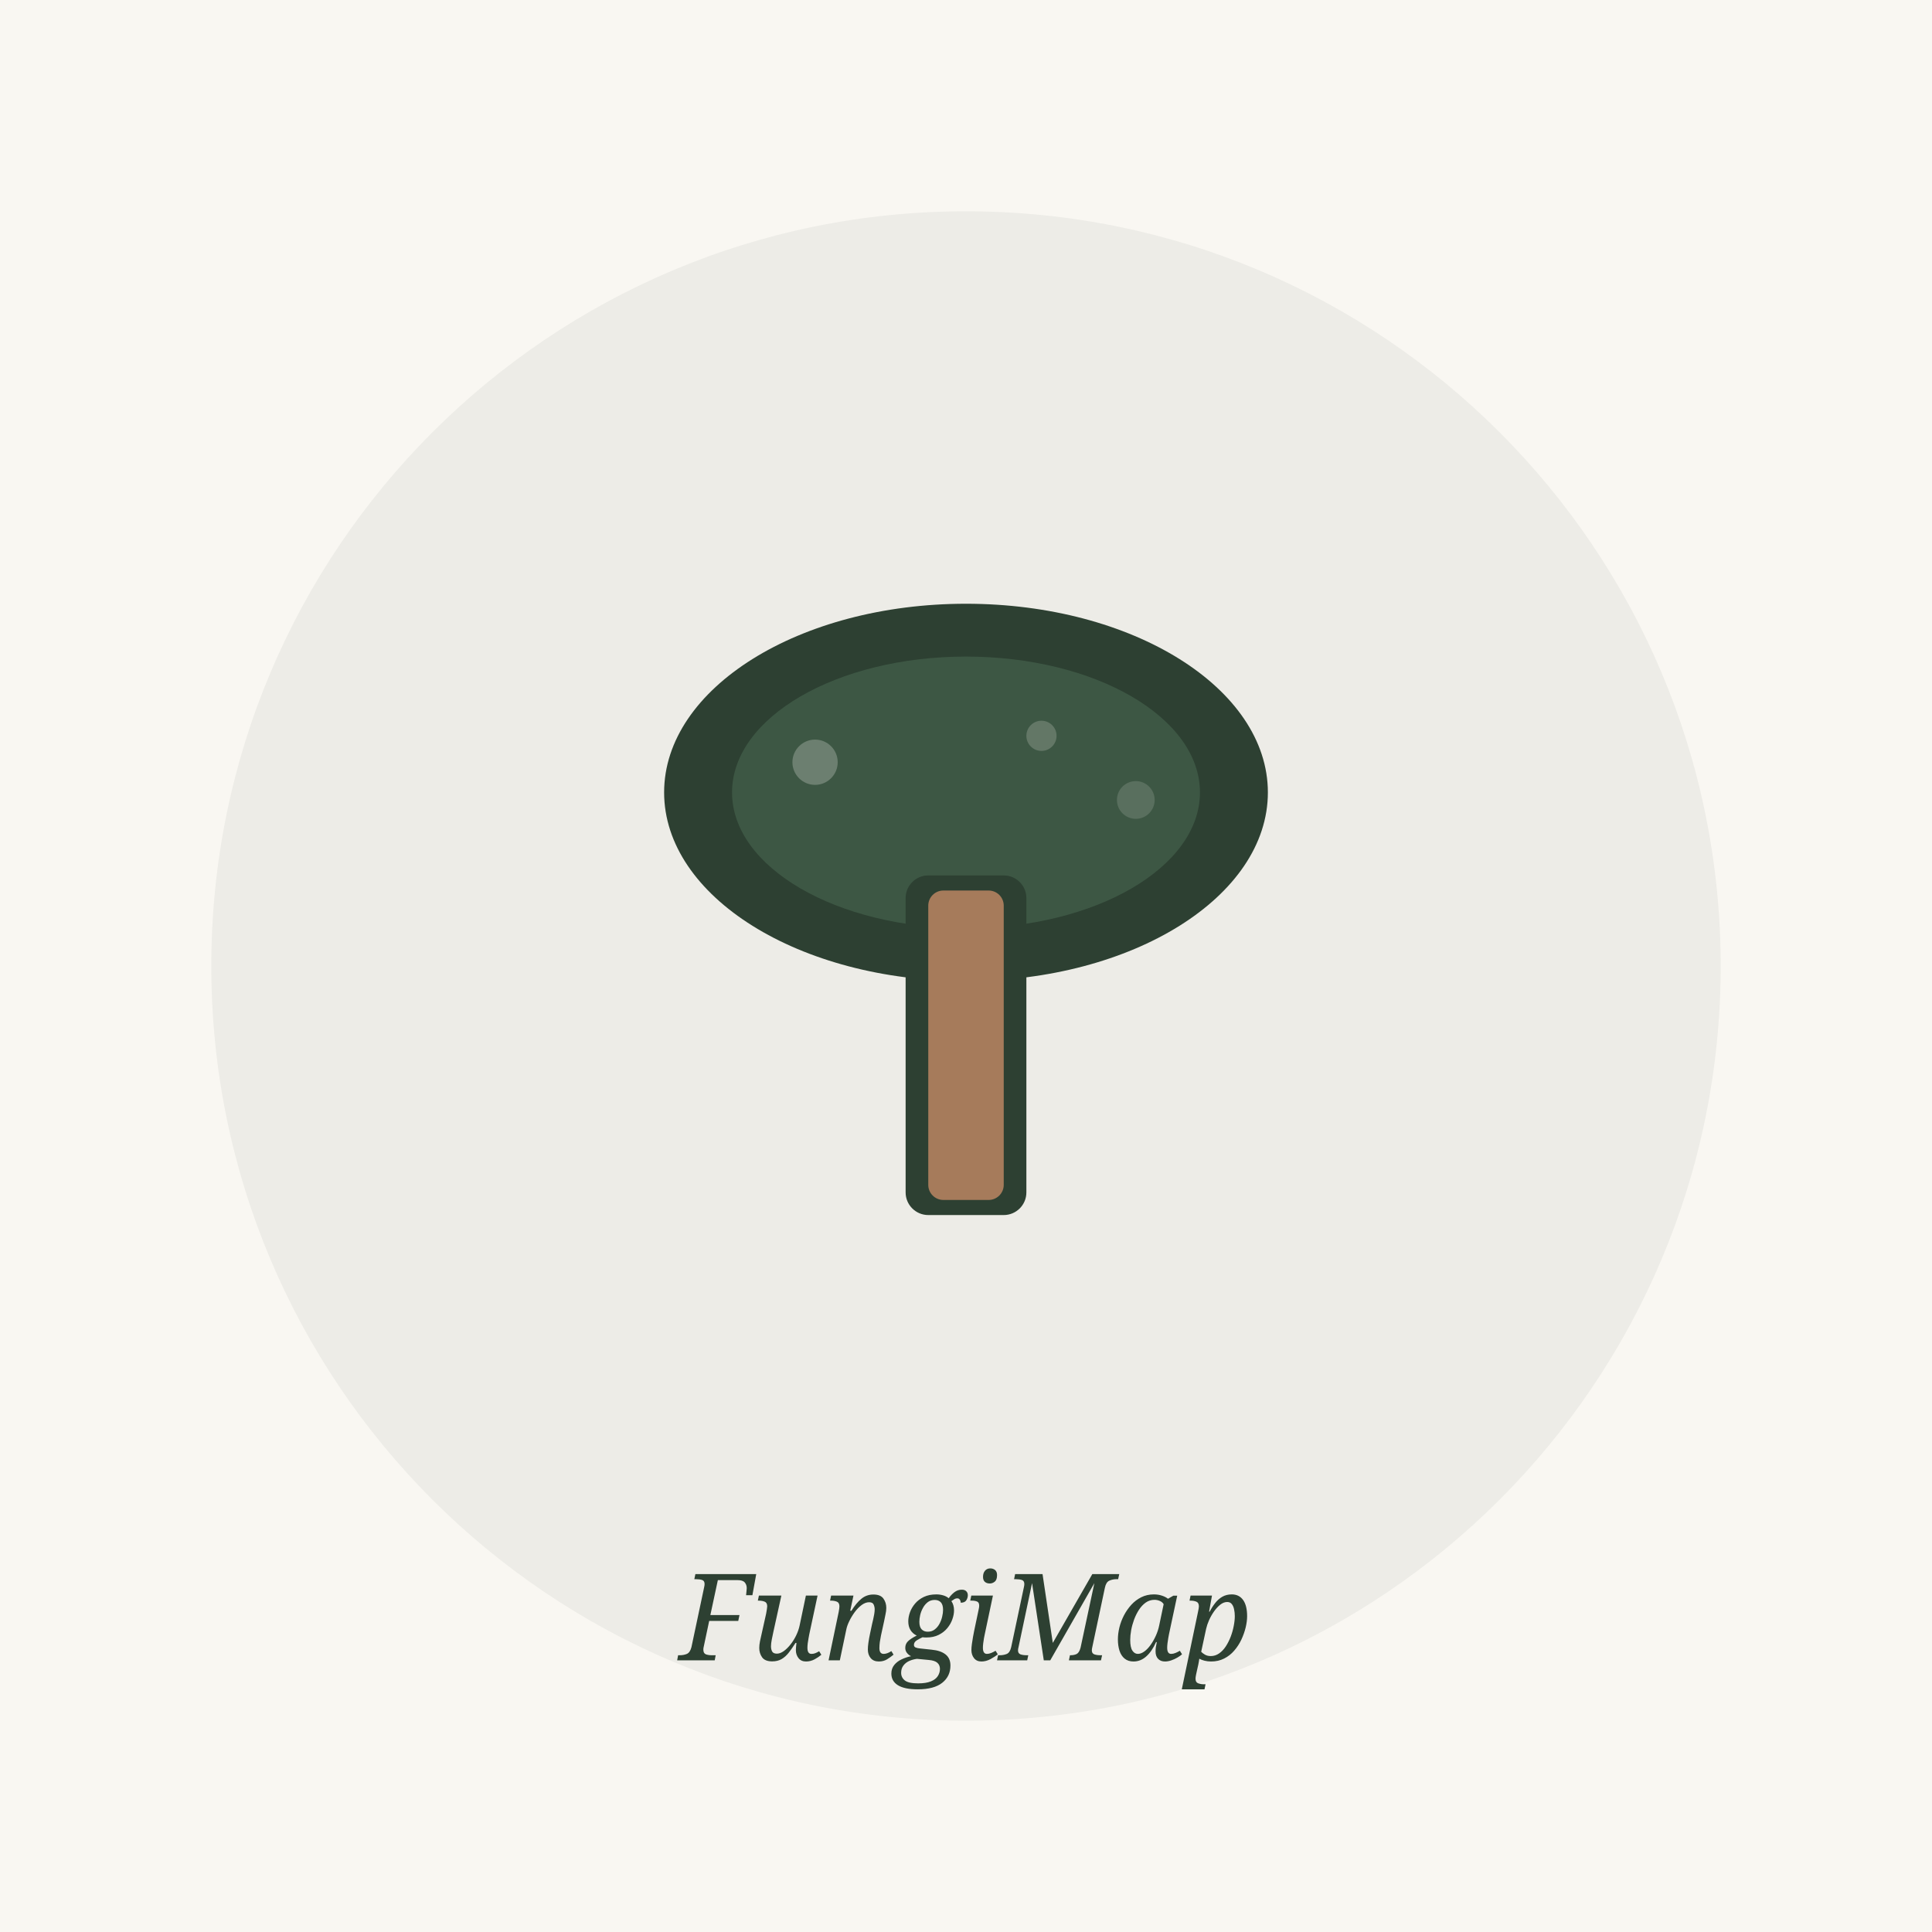
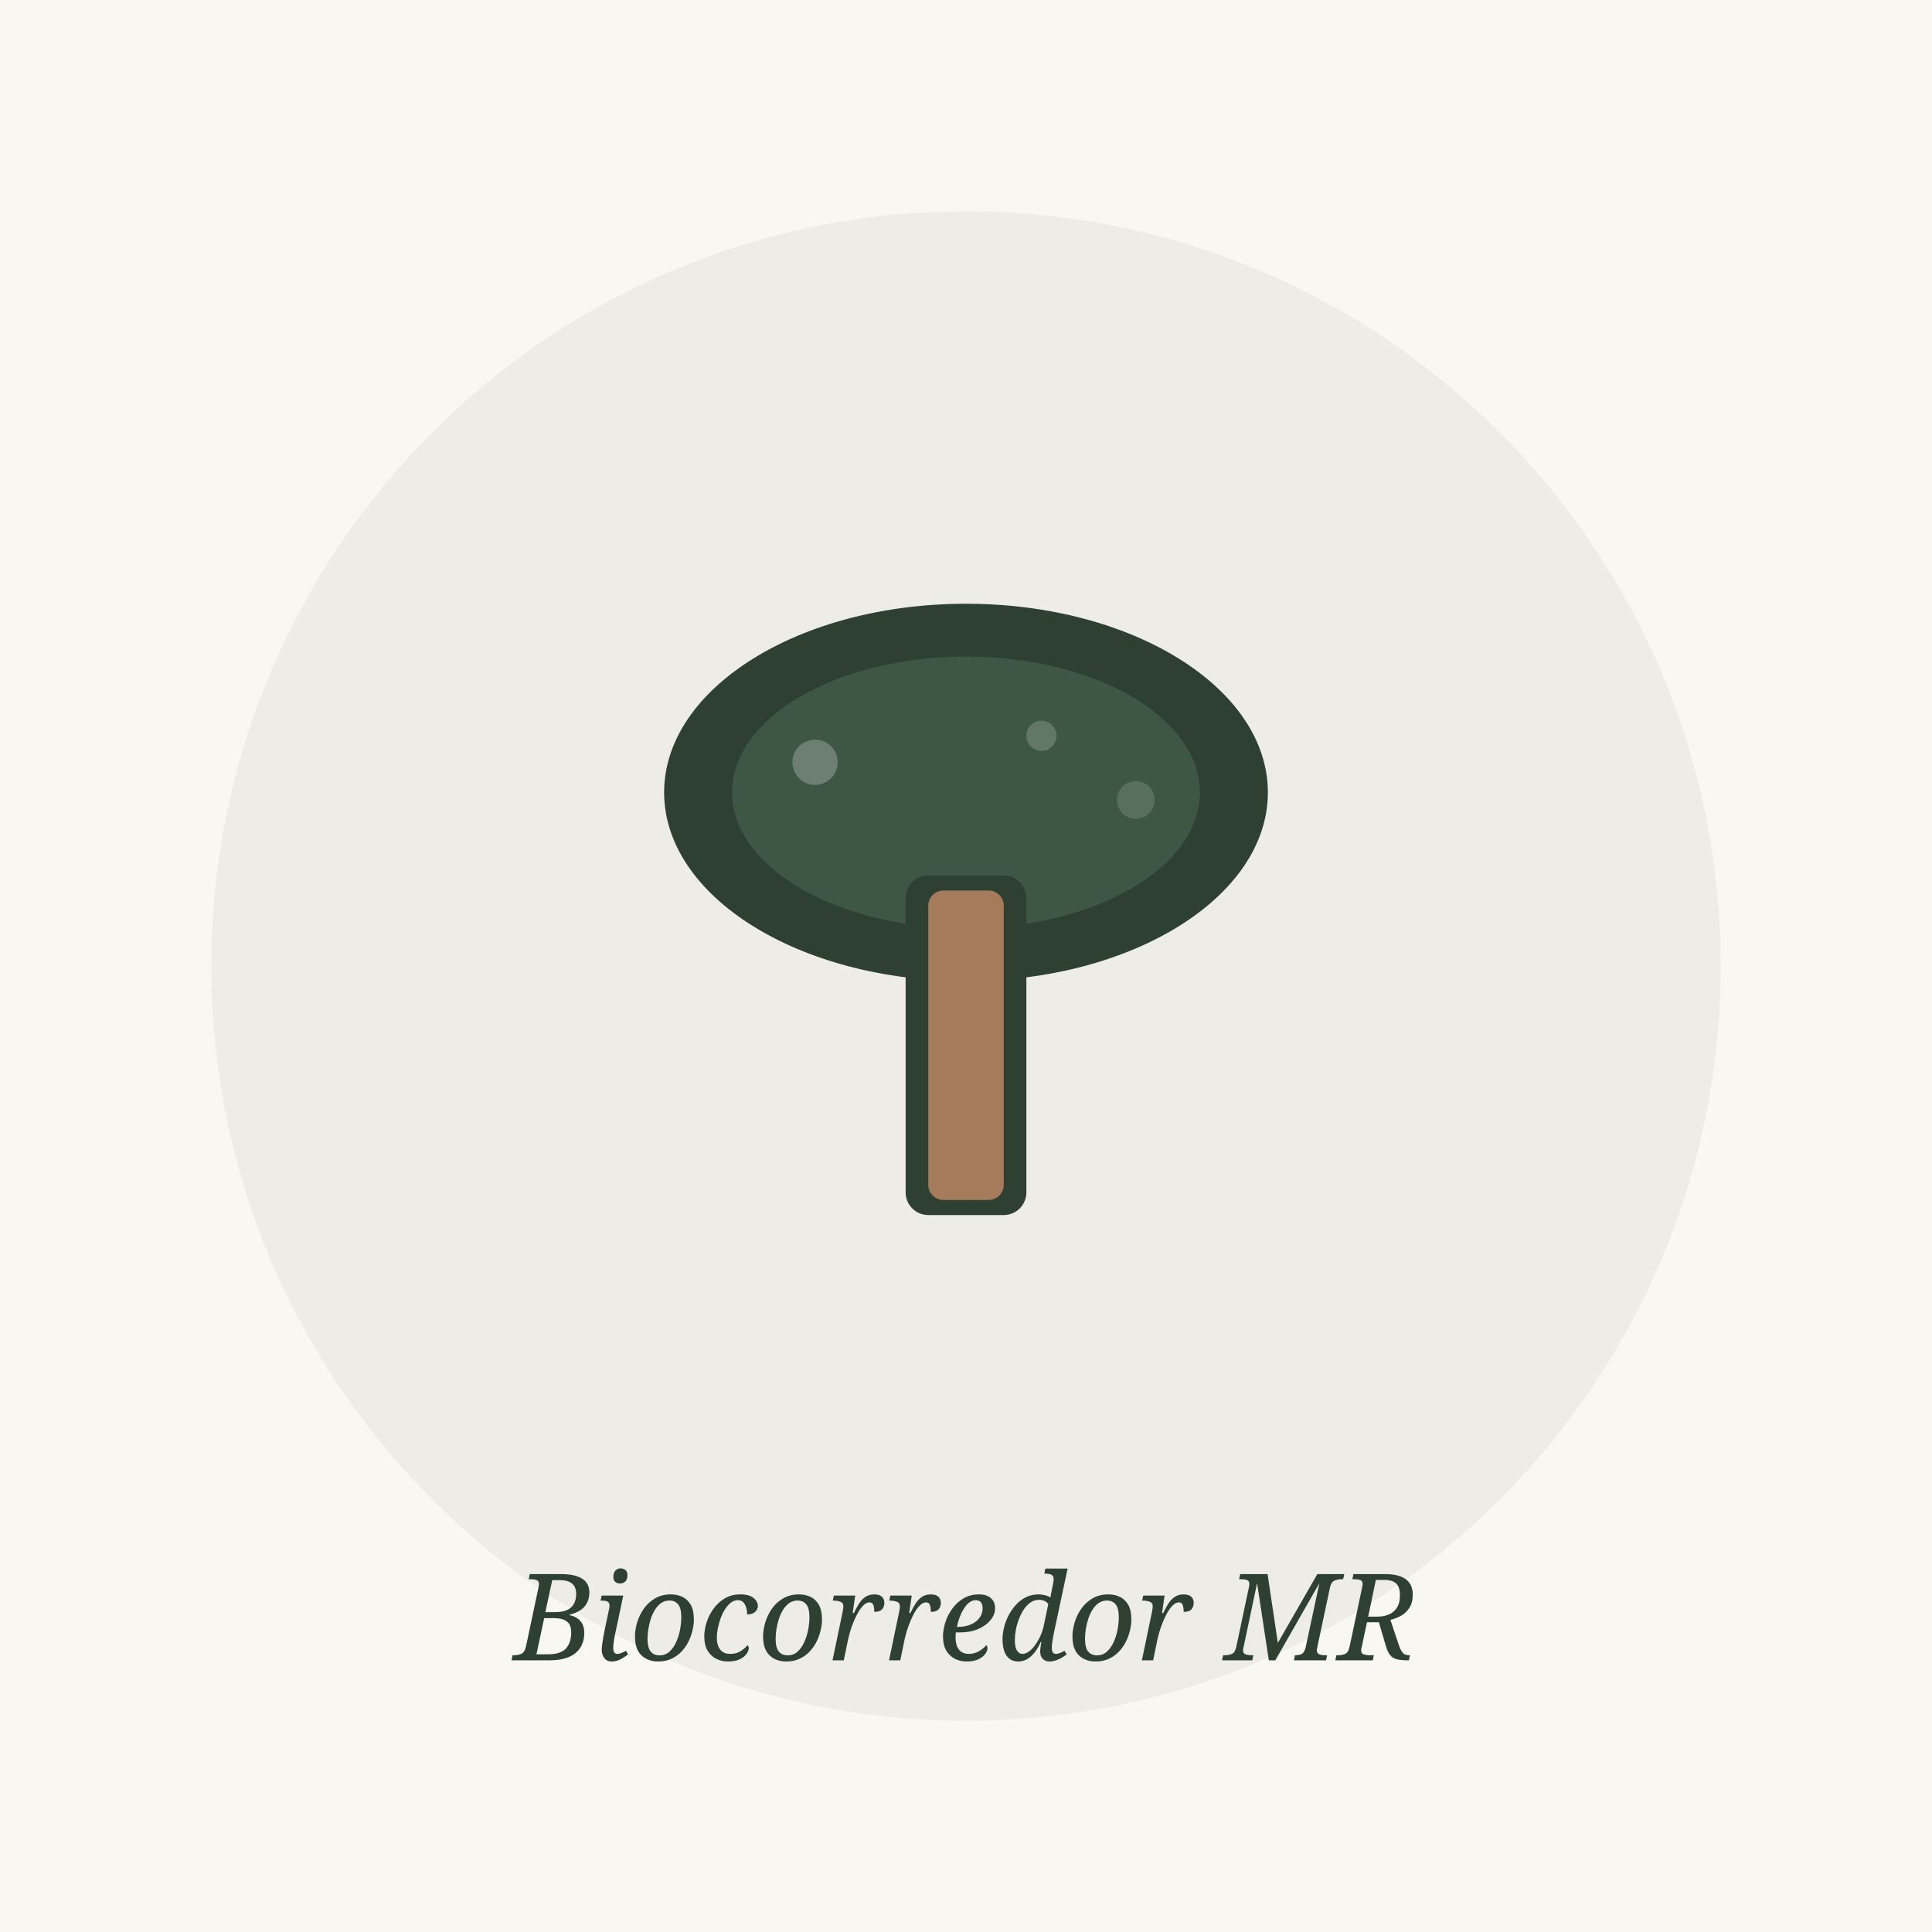
<svg xmlns="http://www.w3.org/2000/svg" viewBox="0 0 512 512">
  <rect width="512" height="512" fill="#F9F7F2" />
  <circle cx="256" cy="256" r="200" fill="#2D4032" opacity="0.06" />
  <g transform="translate(256,240)">
    <ellipse cx="0" cy="-30" rx="80" ry="50" fill="#2D4032" />
    <ellipse cx="0" cy="-30" rx="62" ry="36" fill="#3d5744" />
    <rect x="-16" y="-8" width="32" height="90" rx="6" fill="#2D4032" />
    <rect x="-10" y="-4" width="20" height="82" rx="4" fill="#A67B5B" />
    <circle cx="-40" cy="-38" r="6" fill="#F9F7F2" opacity="0.25" />
    <circle cx="20" cy="-45" r="4" fill="#F9F7F2" opacity="0.2" />
    <circle cx="45" cy="-28" r="5" fill="#F9F7F2" opacity="0.15" />
  </g>
-   <text x="256" y="440" text-anchor="middle" font-family="serif" font-size="32" font-style="italic" fill="#2D4032">FungiMap</text>
+   <text x="256" y="440" text-anchor="middle" font-family="serif" font-size="32" font-style="italic" fill="#2D4032">Biocorredor MR</text>
</svg>
